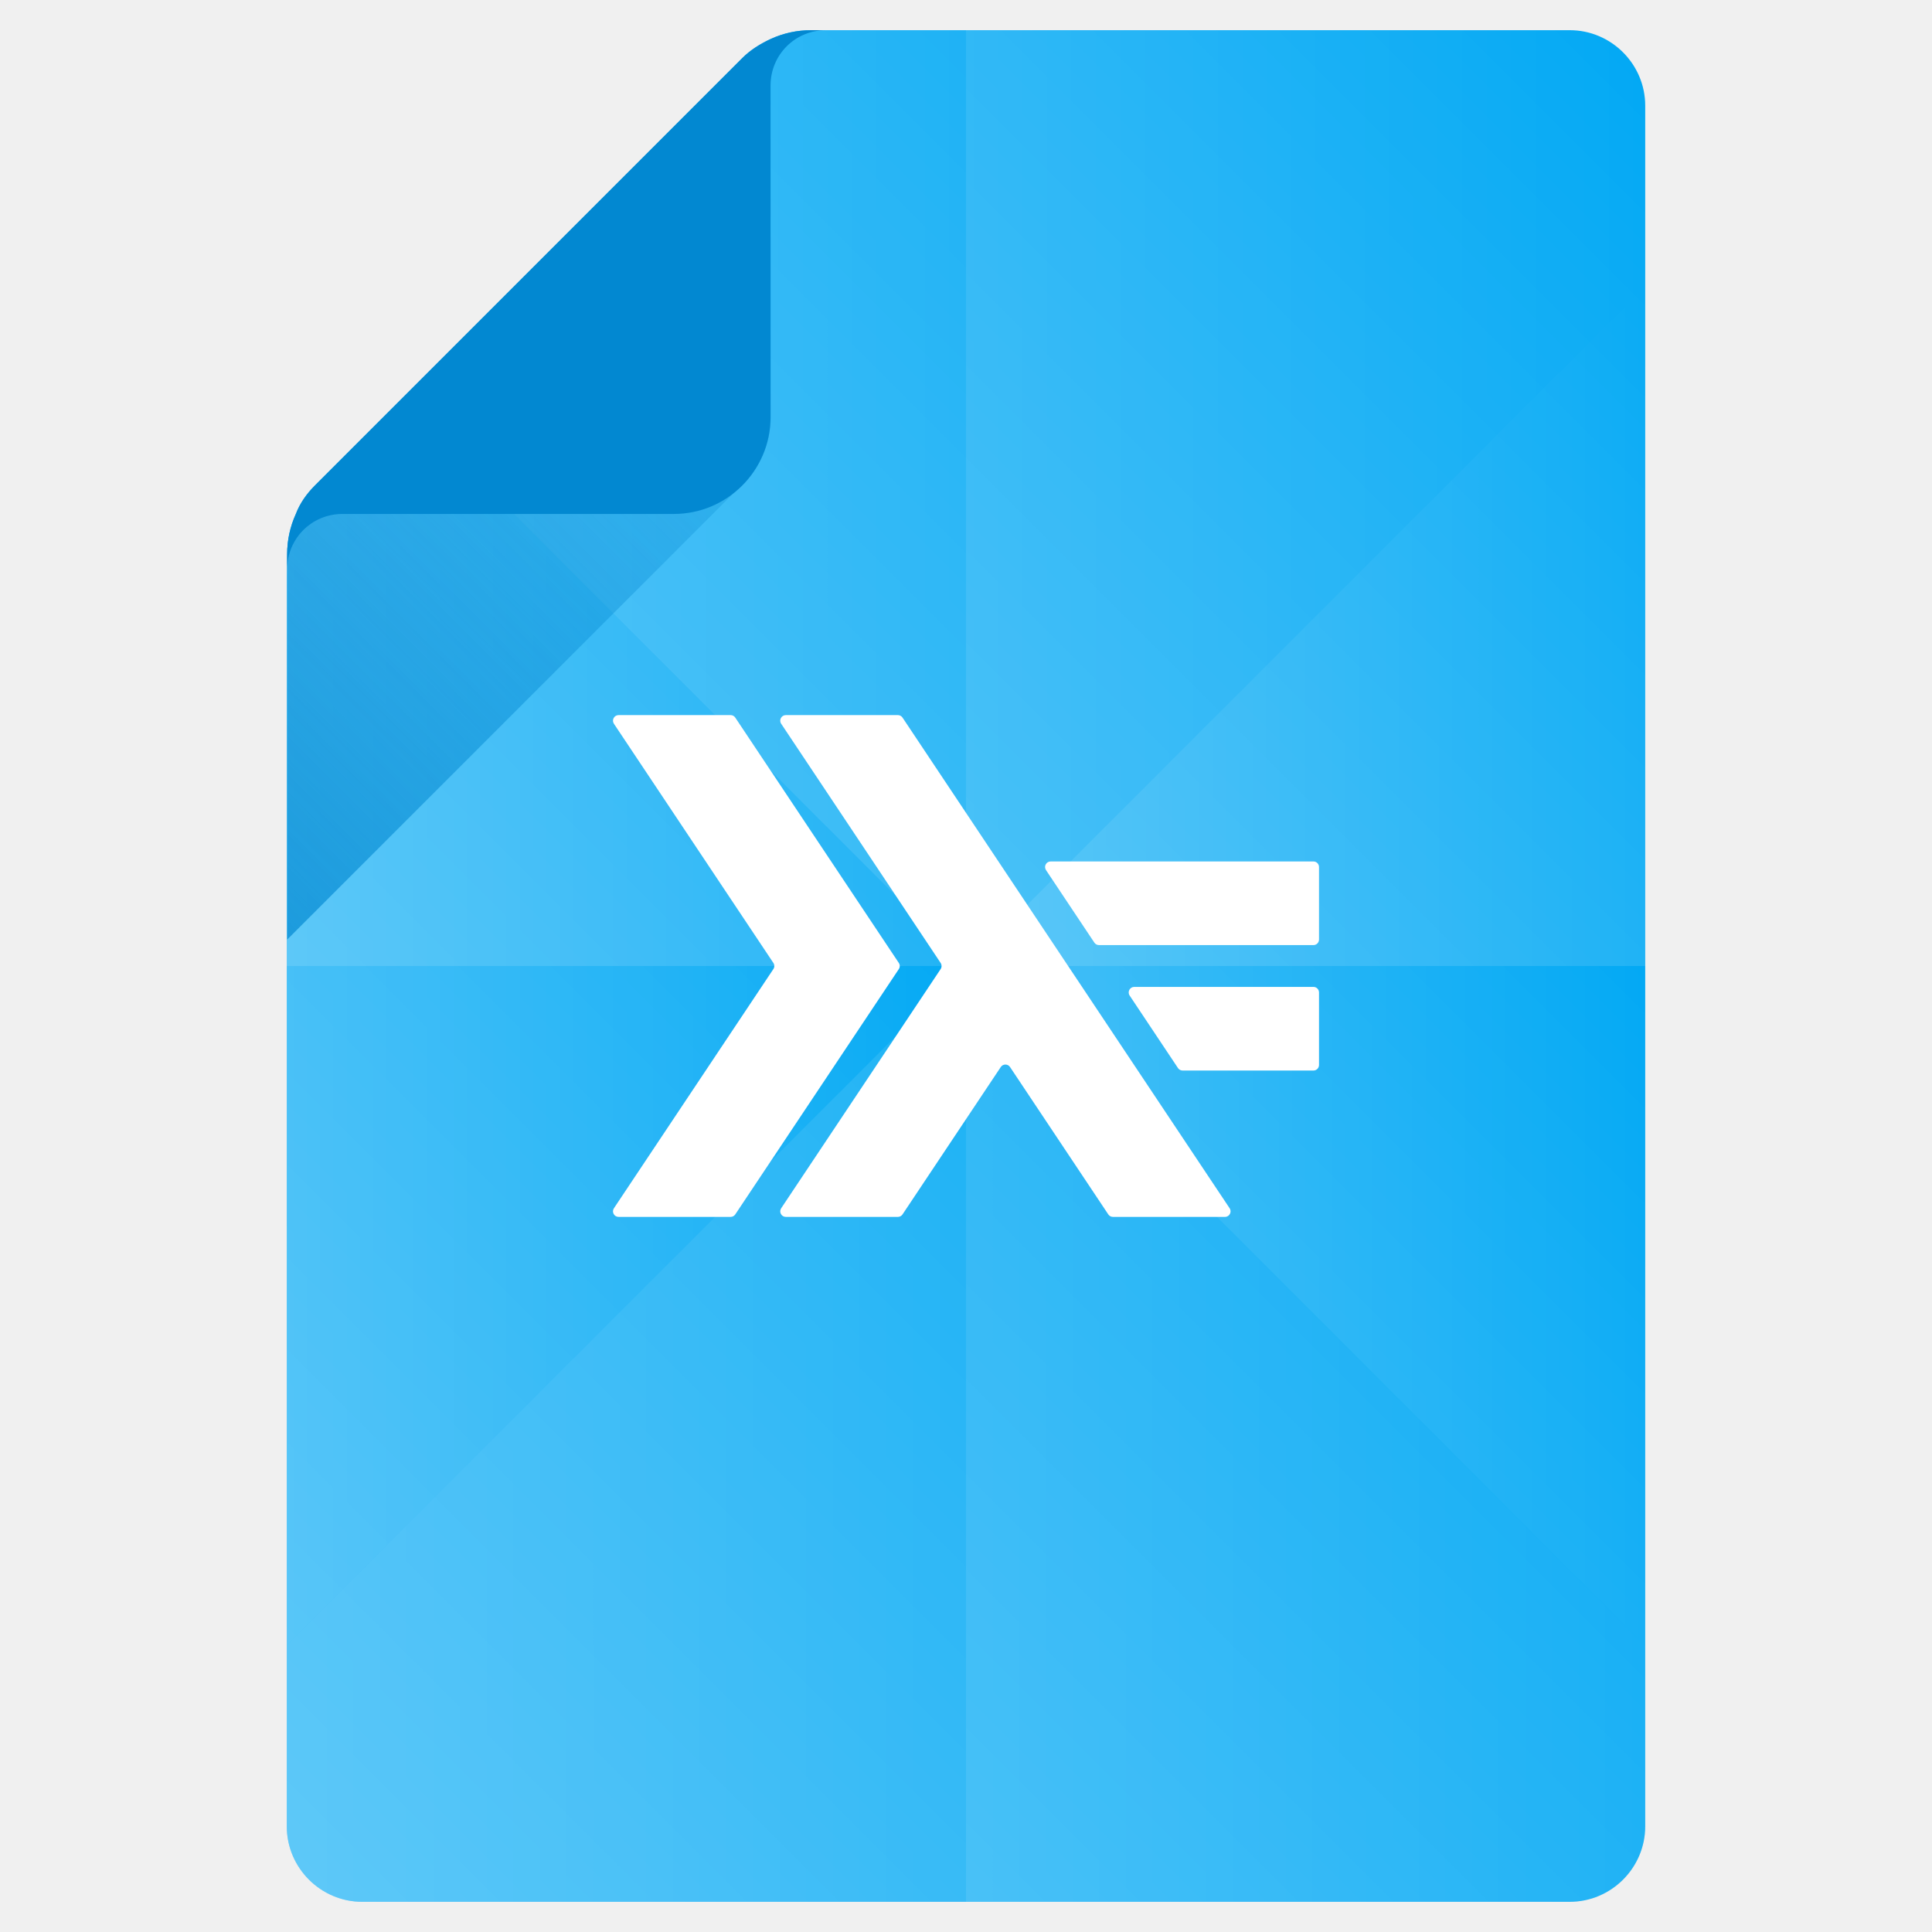
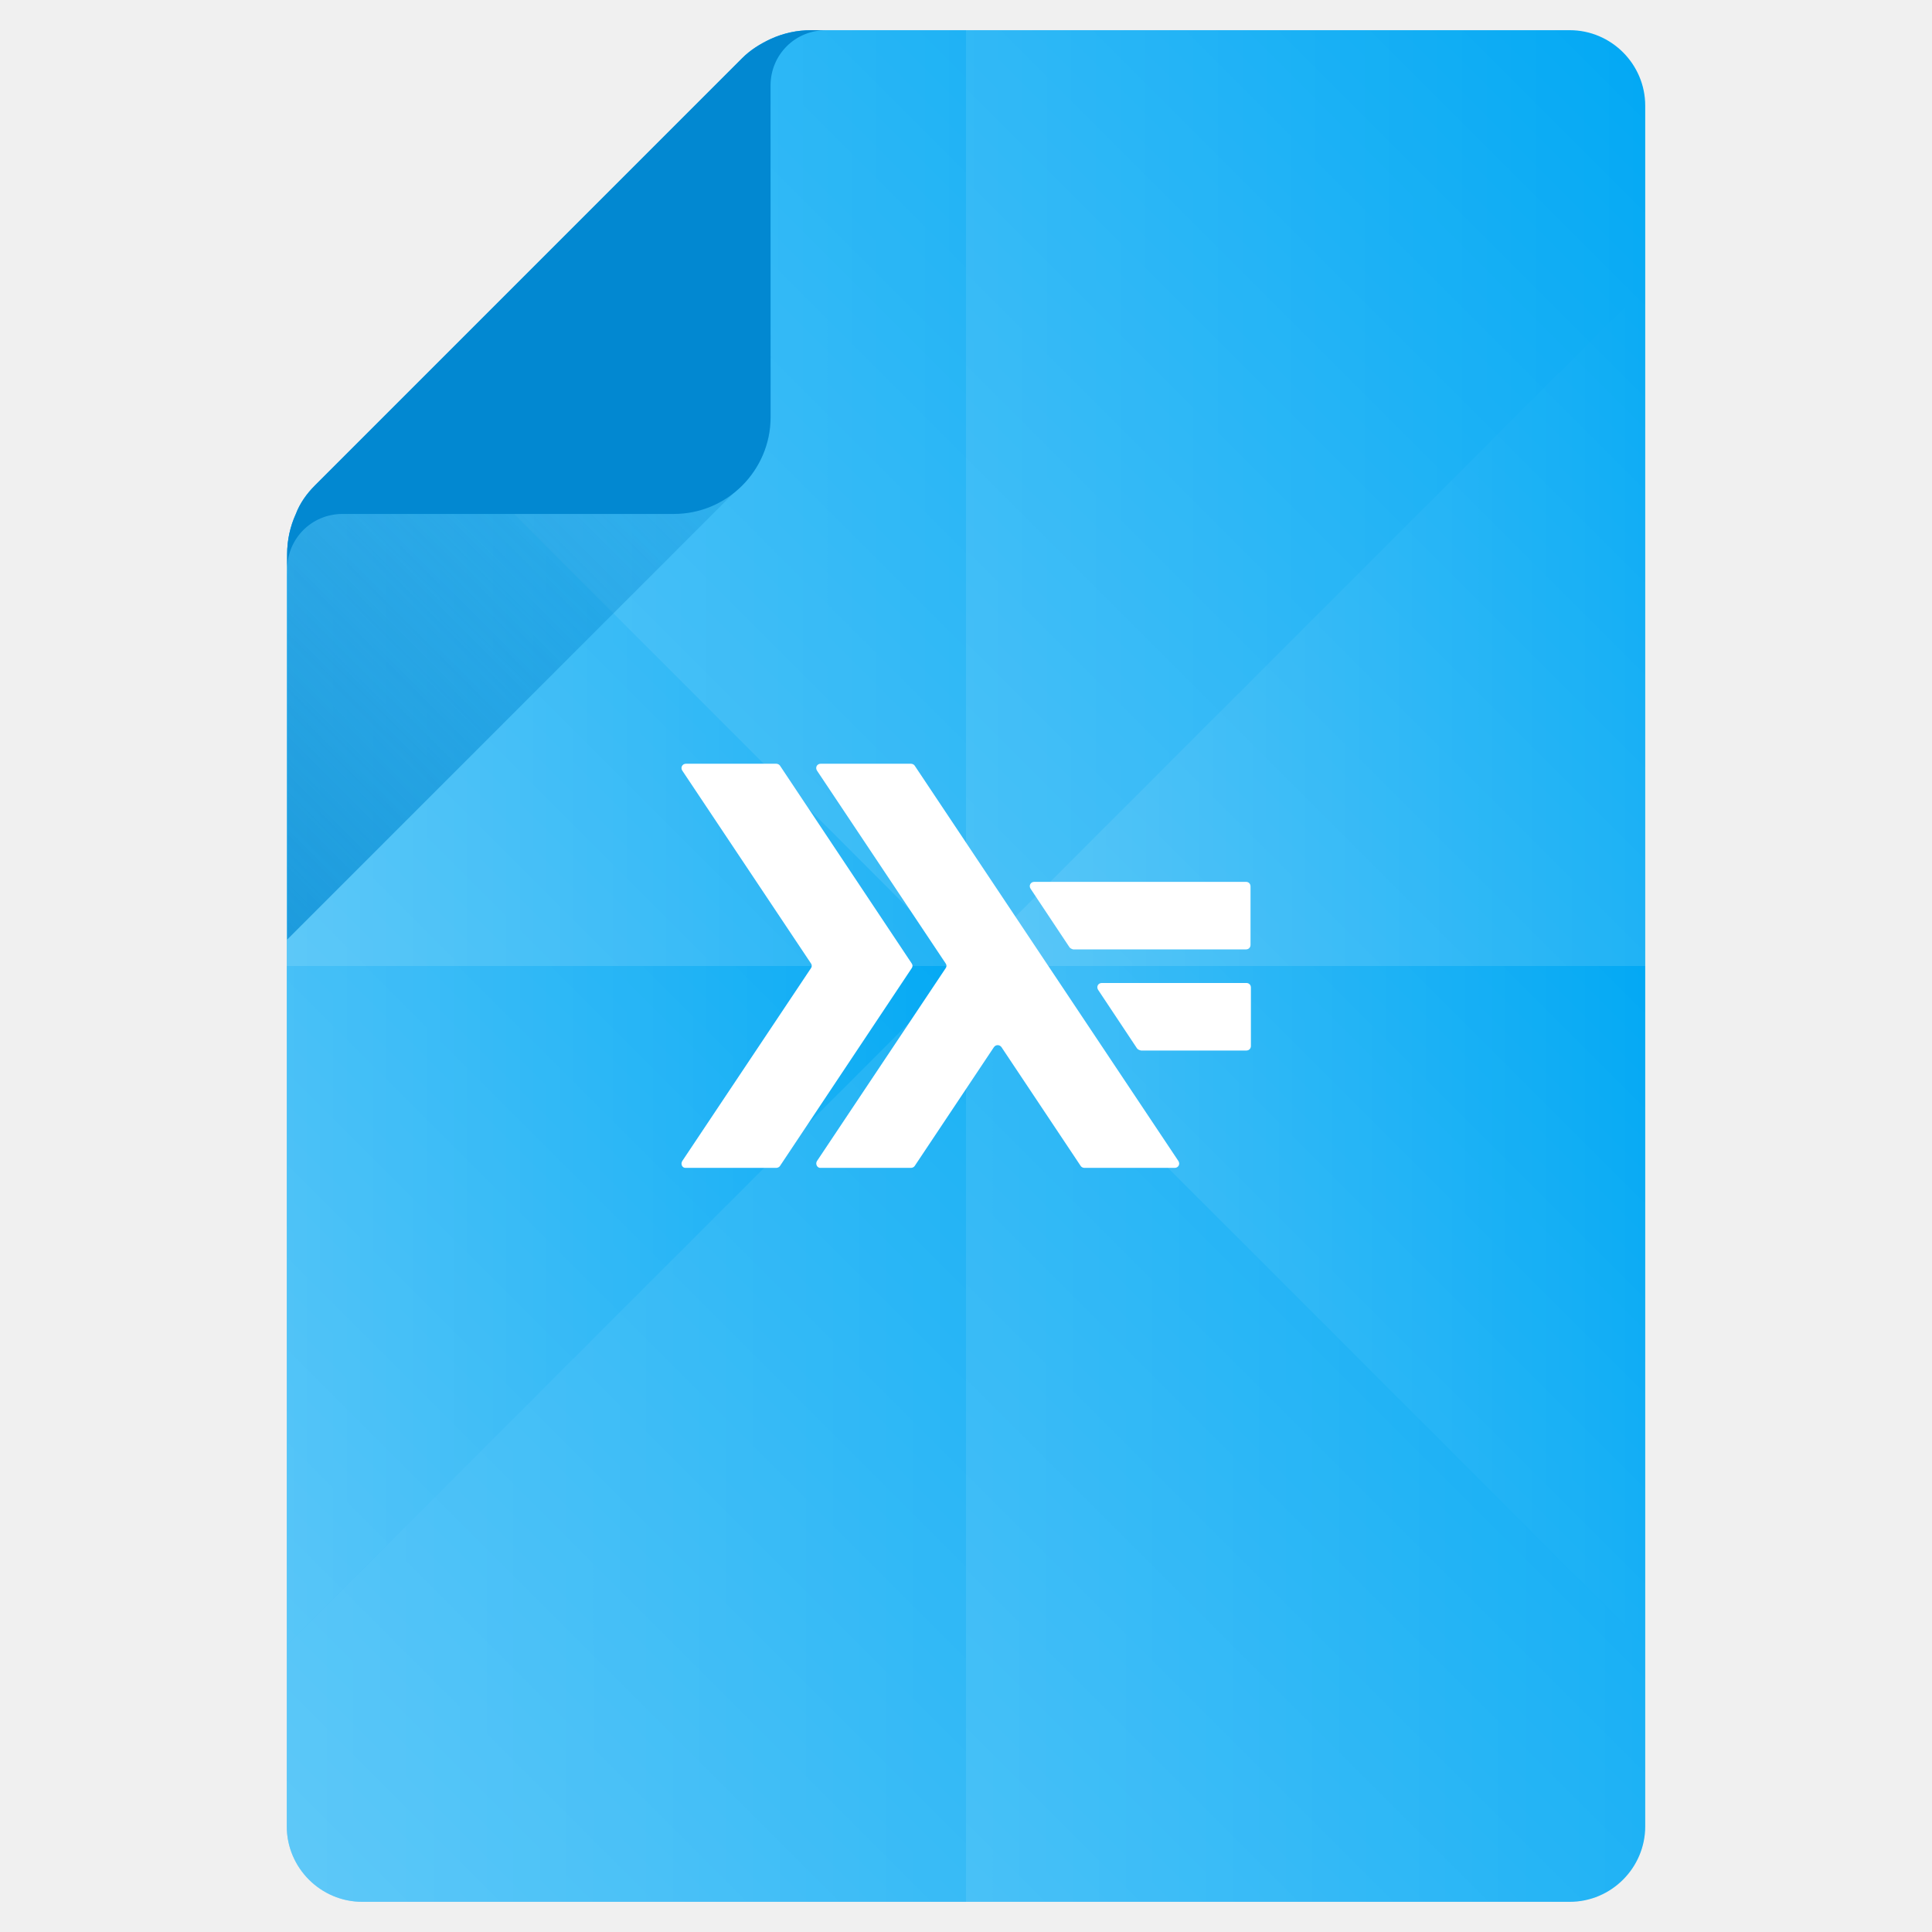
<svg xmlns="http://www.w3.org/2000/svg" version="1.1" id="Layer_1" x="0px" y="0px" viewBox="0 0 512 512" enable-background="new 0 0 512 512" xml:space="preserve">
  <g>
    <path fill="#03A9F4" d="M416,8H219h-4.1c-3.7,0-7.3,0.8-10.6,2.3c-2.8,1.3-5.4,2.9-7.6,5.1L83.5,128.6c-2.2,2.2-4,4.7-5.1,7.6   c-1.5,3.3-2.3,6.9-2.3,10.6l-0.1,5.7V484c0,11,9,20,20,20h320c11,0,20-9,20-20V28C436,17,427,8,416,8z" />
    <g>
-       <linearGradient id="SVGID_1_" gradientUnits="userSpaceOnUse" x1="91.025" y1="240.975" x2="305.025" y2="454.975" gradientTransform="matrix(1 0 0 -1 0 512)">
+       <linearGradient id="SVGID_1_" gradientUnits="userSpaceOnUse" x1="91.025" y1="271.025" x2="305.025" y2="57.025">
        <stop offset="0" style="stop-color:#FFFFFF;stop-opacity:0.2" />
        <stop offset="1" style="stop-color:#FFFFFF;stop-opacity:0" />
      </linearGradient>
      <path fill="url(#SVGID_1_)" d="M256,256V8h-37h-4.1c-3.7,0-7.3,0.8-10.6,2.3c-2.8,1.3-5.4,2.9-7.6,5.1L83.5,128.6    c-2.2,2.2-4,4.7-5.1,7.6c-1.5,3.3-2.3,6.9-2.3,10.6l-0.1,5.7V256H256z" />
-       <linearGradient id="SVGID_2_" gradientUnits="userSpaceOnUse" x1="239" y1="273" x2="447.125" y2="481.125" gradientTransform="matrix(1 0 0 -1 0 512)">
+       <linearGradient id="SVGID_2_" gradientUnits="userSpaceOnUse" x1="239" y1="239" x2="447.125" y2="30.875">
        <stop offset="0" style="stop-color:#FFFFFF;stop-opacity:0.2" />
        <stop offset="1" style="stop-color:#FFFFFF;stop-opacity:0" />
      </linearGradient>
      <path fill="url(#SVGID_2_)" d="M416,8H256v248h180V28C436,17,427,8,416,8z" />
-       <linearGradient id="SVGID_3_" gradientUnits="userSpaceOnUse" x1="64.875" y1="30.875" x2="273" y2="239" gradientTransform="matrix(1 0 0 -1 0 512)">
+       <linearGradient id="SVGID_3_" gradientUnits="userSpaceOnUse" x1="64.875" y1="481.125" x2="273" y2="273">
        <stop offset="0" style="stop-color:#FFFFFF;stop-opacity:0.2" />
        <stop offset="1" style="stop-color:#FFFFFF;stop-opacity:0" />
      </linearGradient>
      <path fill="url(#SVGID_3_)" d="M76,484c0,11,9,20,20,20h160V256H76V484z" />
-       <linearGradient id="SVGID_4_" gradientUnits="userSpaceOnUse" x1="236.062" y1="27.938" x2="450.062" y2="241.938" gradientTransform="matrix(1 0 0 -1 0 512)">
+       <linearGradient id="SVGID_4_" gradientUnits="userSpaceOnUse" x1="236.062" y1="484.062" x2="450.062" y2="270.062">
        <stop offset="0" style="stop-color:#FFFFFF;stop-opacity:0.2" />
        <stop offset="1" style="stop-color:#FFFFFF;stop-opacity:0" />
      </linearGradient>
      <path fill="url(#SVGID_4_)" d="M256,256v248h160c11,0,20-9,20-20V256H256z" />
    </g>
    <g>
-       <linearGradient id="SVGID_5_" gradientUnits="userSpaceOnUse" x1="76" y1="241" x2="256" y2="241" gradientTransform="matrix(1 0 0 -1 0 512)">
+       <linearGradient id="SVGID_5_" gradientUnits="userSpaceOnUse" x1="76" y1="271" x2="256" y2="271">
        <stop offset="0" style="stop-color:#FFFFFF;stop-opacity:0.2" />
        <stop offset="1" style="stop-color:#FFFFFF;stop-opacity:0" />
      </linearGradient>
      <path fill="url(#SVGID_5_)" d="M256,256L106,106l-22.5,22.5c-2.2,2.2-4,4.7-5.1,7.6c-1.5,3.3-2.3,6.9-2.3,10.6l-0.1,5.7V436    L256,256z" />
-       <linearGradient id="SVGID_6_" gradientUnits="userSpaceOnUse" x1="106" y1="380" x2="436" y2="380" gradientTransform="matrix(1 0 0 -1 0 512)">
+       <linearGradient id="SVGID_6_" gradientUnits="userSpaceOnUse" x1="106" y1="132" x2="436" y2="132">
        <stop offset="0" style="stop-color:#FFFFFF;stop-opacity:0.2" />
        <stop offset="1" style="stop-color:#FFFFFF;stop-opacity:0" />
      </linearGradient>
      <path fill="url(#SVGID_6_)" d="M256,256L436,76V28c0-11-9-20-20-20H219h-4.1c-3.7,0-7.3,0.8-10.6,2.3c-2.8,1.3-5.4,2.9-7.6,5.1    L106,106L256,256z" />
-       <linearGradient id="SVGID_7_" gradientUnits="userSpaceOnUse" x1="76" y1="132" x2="436" y2="132" gradientTransform="matrix(1 0 0 -1 0 512)">
+       <linearGradient id="SVGID_7_" gradientUnits="userSpaceOnUse" x1="76" y1="380" x2="436" y2="380">
        <stop offset="0" style="stop-color:#FFFFFF;stop-opacity:0.2" />
        <stop offset="1" style="stop-color:#FFFFFF;stop-opacity:0" />
      </linearGradient>
      <path fill="url(#SVGID_7_)" d="M436,484v-48L256,256L76,436v48c0,11,9,20,20,20h320C427,504,436,495,436,484z" />
-       <linearGradient id="SVGID_8_" gradientUnits="userSpaceOnUse" x1="256" y1="256" x2="436" y2="256" gradientTransform="matrix(1 0 0 -1 0 512)">
+       <linearGradient id="SVGID_8_" gradientUnits="userSpaceOnUse" x1="256" y1="256" x2="436" y2="256">
        <stop offset="0" style="stop-color:#FFFFFF;stop-opacity:0.2" />
        <stop offset="1" style="stop-color:#FFFFFF;stop-opacity:0" />
      </linearGradient>
      <polygon fill="url(#SVGID_8_)" points="436,436 436,76 256,256   " />
    </g>
-     <linearGradient id="SVGID_9_" gradientUnits="userSpaceOnUse" x1="95.8" y1="582.4" x2="462.7" y2="949.3" gradientTransform="matrix(0.5 0 0 -0.5 0 512)">
+     <linearGradient id="SVGID_9_" gradientUnits="userSpaceOnUse" x1="95.8" y1="-70.4" x2="462.7" y2="-437.3" gradientTransform="matrix(0.5 0 0 0.5 0 256)">
      <stop offset="0" style="stop-color:#0288D1" />
      <stop offset="1" style="stop-color:#0288D1;stop-opacity:0" />
    </linearGradient>
    <path opacity="0.7" fill="url(#SVGID_9_)" enable-background="new    " d="M196.7,15.6L83.5,128.8c-2.2,2.2-4,4.7-5.1,7.6   c-1.5,3.3-2.3,6.9-2.3,10.6v102l120.6-120.6c4.9-4.9,7.6-11.3,7.6-18.1v-100C201.5,11.6,198.9,13.4,196.7,15.6z" />
    <path fill="#0288D1" d="M214.9,8c-3.7,0-7.3,0.8-10.6,2.3c-2.8,1.3-5.4,2.9-7.6,5.1L83.5,128.6c-2.2,2.2-4,4.7-5.1,7.6   c-1.5,3.3-2.3,6.9-2.3,10.6v4.1c0-8.2,6.5-14.7,14.7-14.7h87.8c14.1,0,25.6-11.5,25.6-25.6V22.7c0-8.2,6.5-14.7,14.7-14.7   C218.9,8,214.9,8,214.9,8z" />
  </g>
  <g>
-     <path fill="#FFFFFF" d="M162.697,320.198l42.254-63.38c0.33-0.495,0.33-1.14,0-1.635l-42.254-63.38   c-0.653-0.979,0.049-2.291,1.226-2.291h29.703c0.493,0,0.953,0.246,1.226,0.656l43.343,65.015c0.33,0.495,0.33,1.14,0,1.635   l-43.343,65.015c-0.273,0.41-0.733,0.656-1.226,0.656h-29.703C162.746,322.488,162.044,321.177,162.697,320.198z" />
-     <path fill="#FFFFFF" d="M207.022,320.198l42.254-63.38c0.33-0.495,0.33-1.14,0-1.635l-42.254-63.38   c-0.653-0.979,0.049-2.291,1.226-2.291h29.703c0.493,0,0.953,0.246,1.226,0.656l86.687,130.03c0.653,0.979-0.049,2.291-1.226,2.291   h-29.703c-0.493,0-0.953-0.246-1.226-0.656l-26.04-39.06c-0.583-0.875-1.869-0.875-2.452,0l-26.04,39.06   c-0.273,0.41-0.733,0.656-1.226,0.656h-29.703C207.071,322.488,206.37,321.177,207.022,320.198z" />
-     <path fill="#FFFFFF" d="M312.178,283.047l-12.811-19.216c-0.653-0.979,0.049-2.291,1.226-2.291h47.487   c0.814,0,1.473,0.66,1.473,1.473v19.216c0,0.814-0.66,1.473-1.473,1.473h-34.676C312.911,283.703,312.451,283.457,312.178,283.047z   " />
-     <path fill="#FFFFFF" d="M290.015,249.803l-12.811-19.216c-0.653-0.979,0.049-2.291,1.226-2.291h69.649   c0.814,0,1.473,0.66,1.473,1.473v19.216c0,0.814-0.66,1.473-1.473,1.473h-56.839C290.748,250.459,290.288,250.213,290.015,249.803z   " />
+     <path fill="#FFFFFF" d="M180.8,307.7l34.1-51.1c0.3-0.4,0.3-0.9,0-1.3l-34.1-51.1c-0.5-0.8,0-1.8,1-1.8h23.9c0.4,0,0.8,0.2,1,0.5   l34.9,52.4c0.3,0.4,0.3,0.9,0,1.3l-34.9,52.4c-0.2,0.3-0.6,0.5-1,0.5h-23.9C180.8,309.6,180.3,308.5,180.8,307.7z" />
+     <path fill="#FFFFFF" d="M216.5,307.7l34.1-51.1c0.3-0.4,0.3-0.9,0-1.3l-34.1-51.1c-0.5-0.8,0-1.8,1-1.8h23.9c0.4,0,0.8,0.2,1,0.5   l69.9,104.8c0.5,0.8,0,1.8-1,1.8h-23.9c-0.4,0-0.8-0.2-1-0.5l-21-31.5c-0.5-0.7-1.5-0.7-2,0l-21,31.5c-0.2,0.3-0.6,0.5-1,0.5h-23.9   C216.6,309.6,216,308.5,216.5,307.7z" />
+     <path fill="#FFFFFF" d="M301.3,277.8L291,262.3c-0.5-0.8,0-1.8,1-1.8h38.3c0.7,0,1.2,0.5,1.2,1.2v15.5c0,0.7-0.5,1.2-1.2,1.2h-27.9   C301.9,278.3,301.5,278.1,301.3,277.8z" />
+     <path fill="#FFFFFF" d="M283.4,251l-10.3-15.5c-0.5-0.8,0-1.8,1-1.8h56.1c0.7,0,1.2,0.5,1.2,1.2v15.5c0,0.7-0.5,1.2-1.2,1.2h-45.8   C284,251.5,283.6,251.3,283.4,251z" />
  </g>
</svg>
